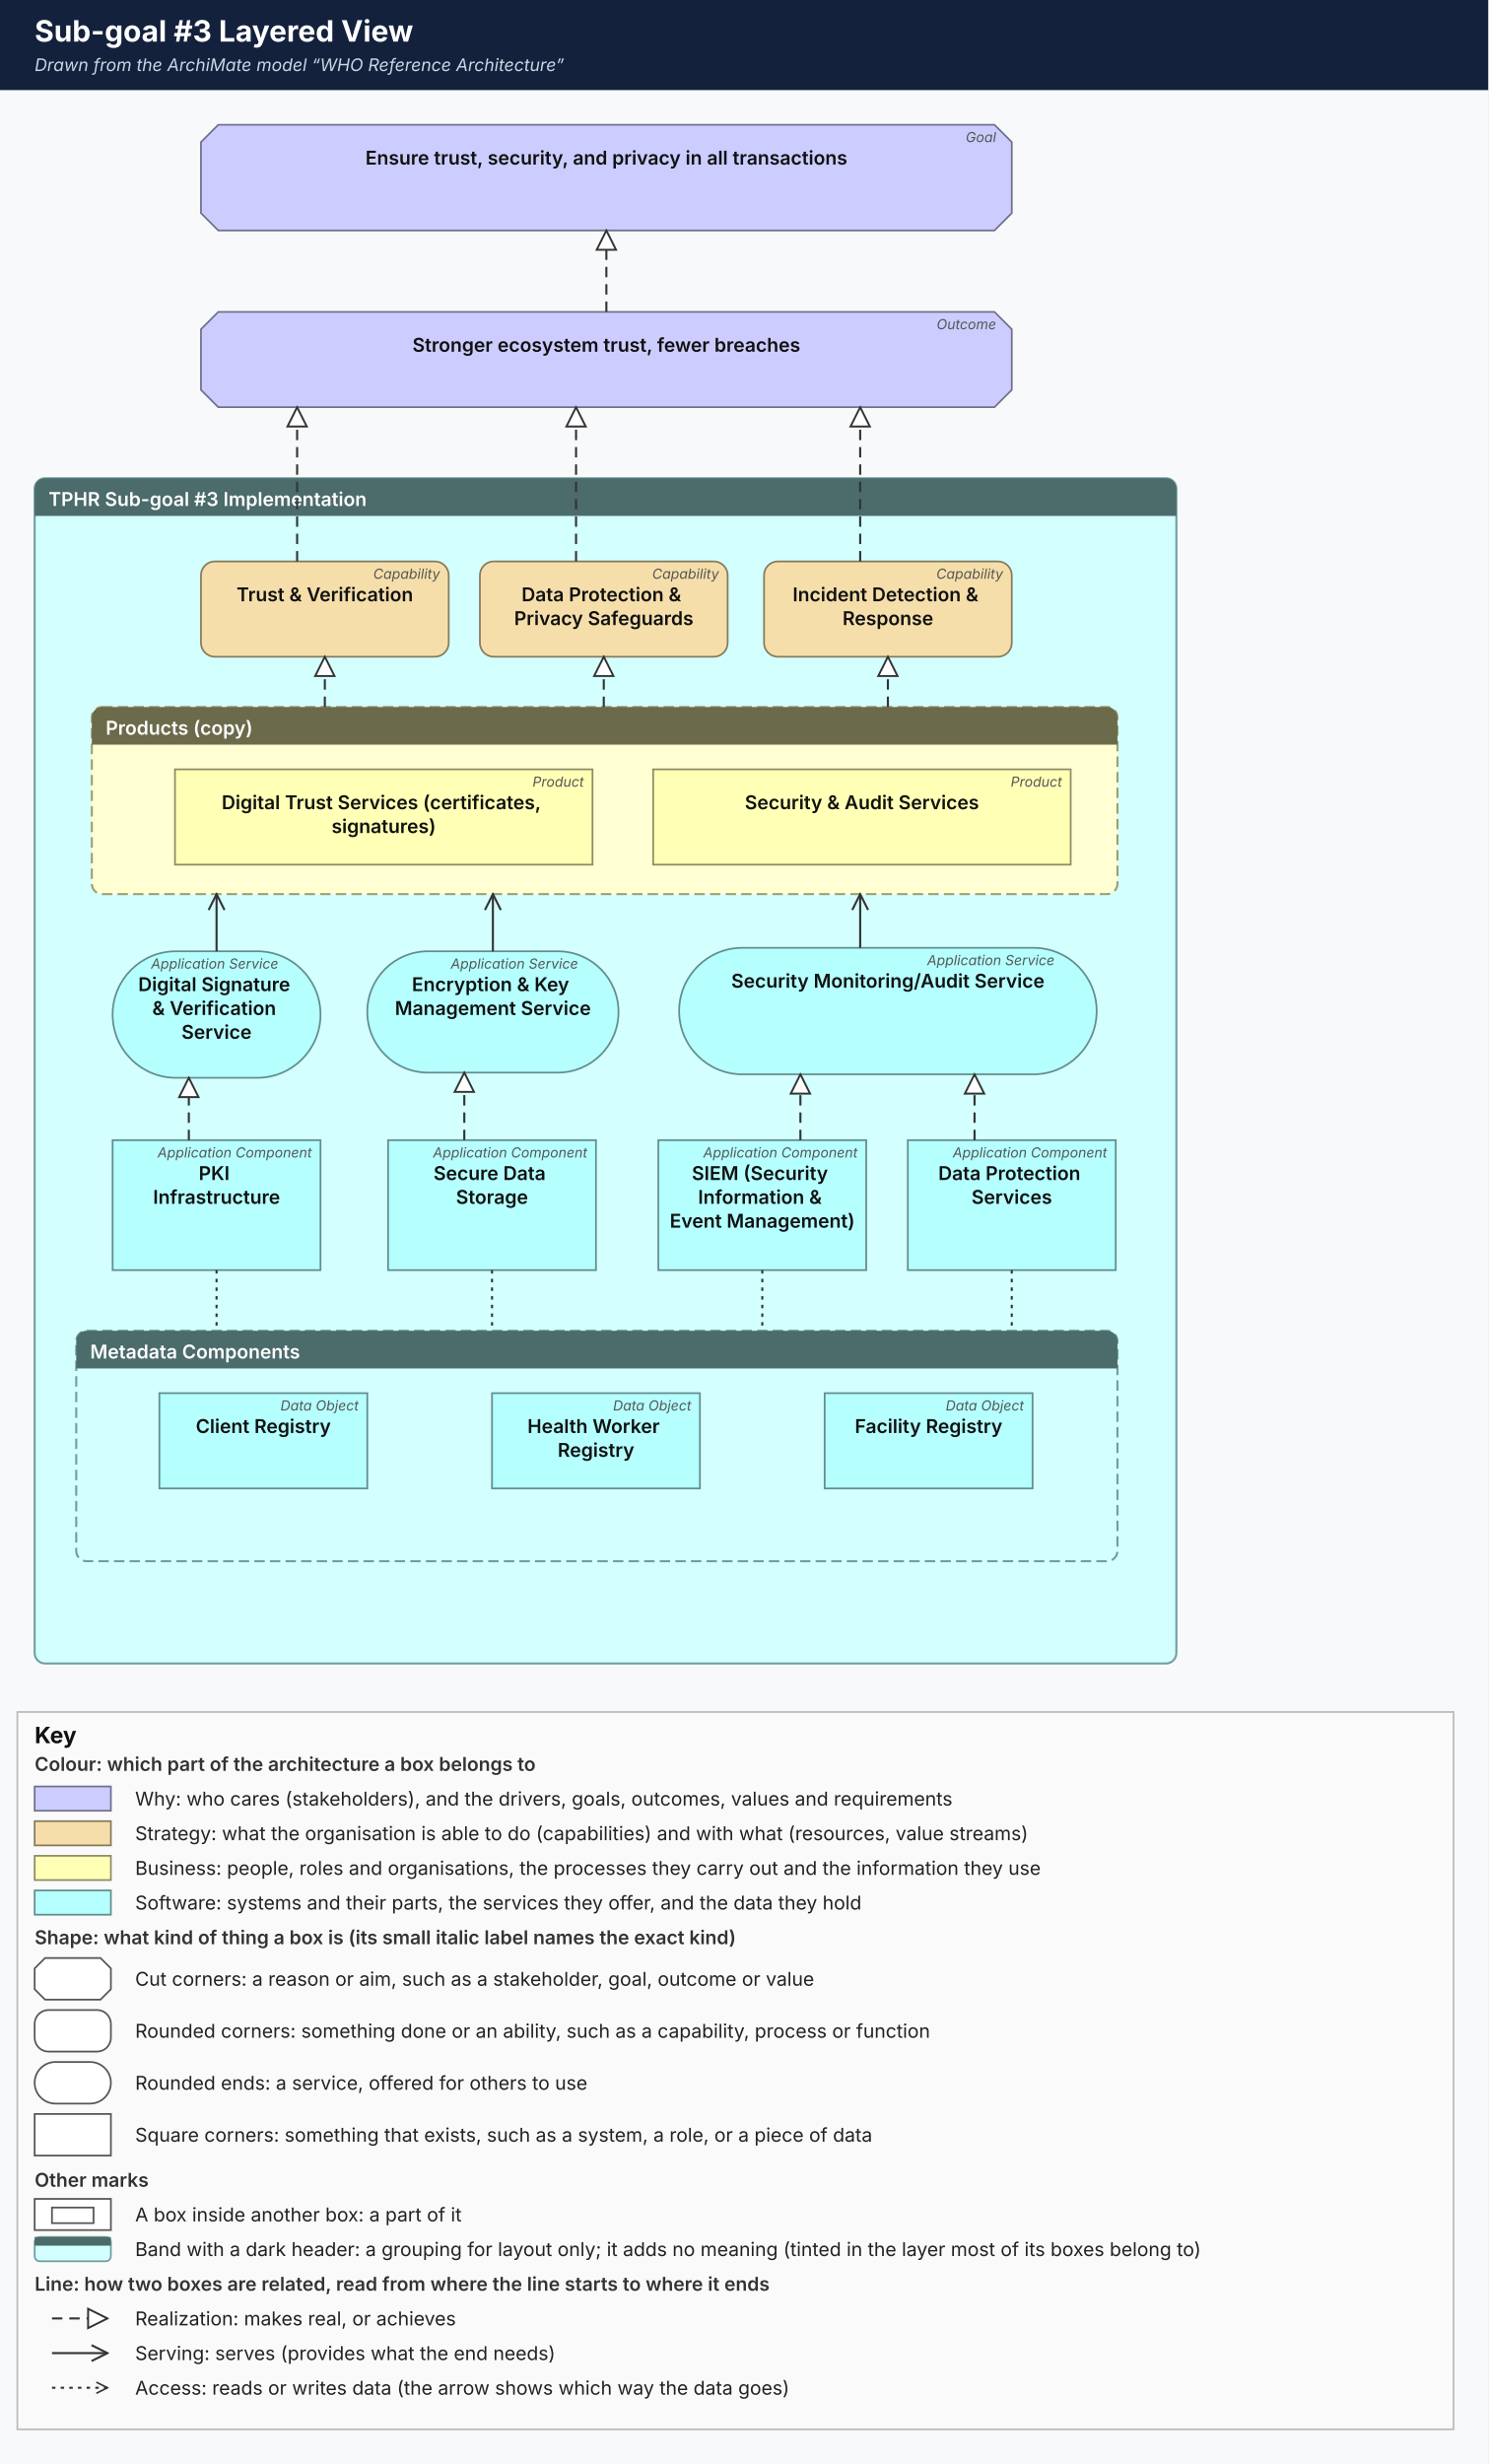
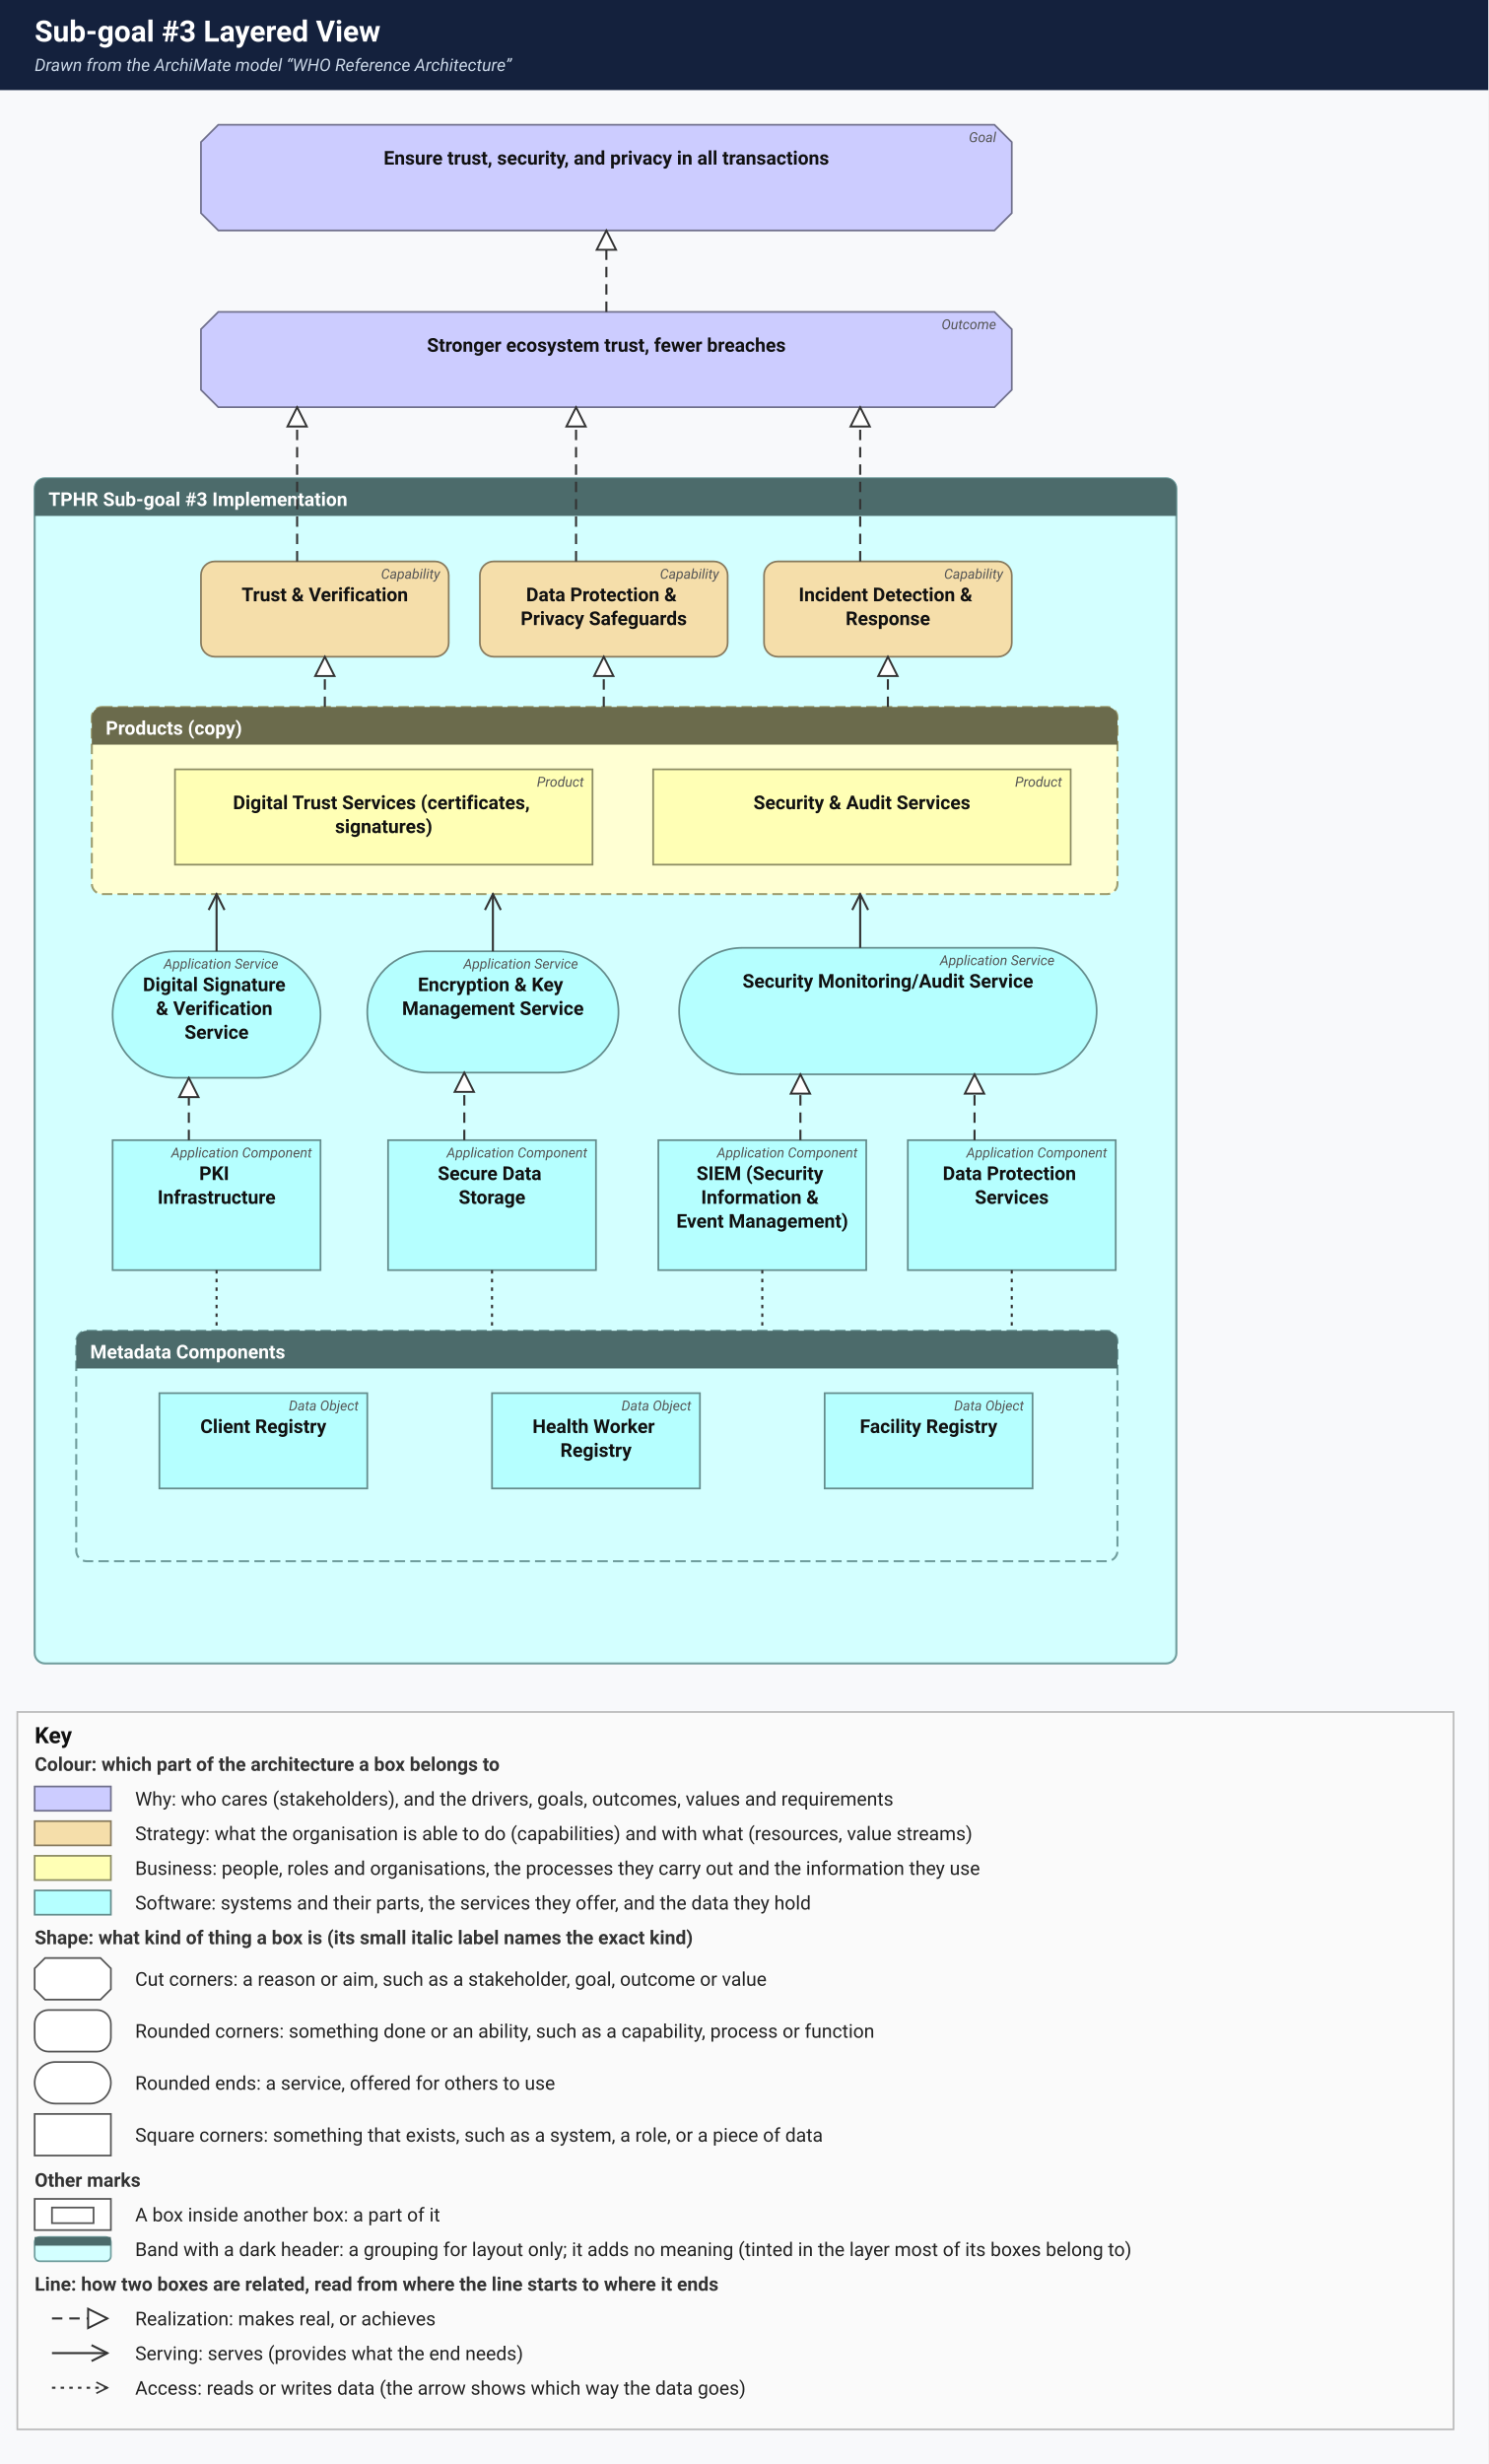
<svg xmlns="http://www.w3.org/2000/svg" viewBox="-1 -54 859 1422" width="859" height="1422" role="img" aria-labelledby="av-title">
  <style>
- .av-name{font:600 11px Inter, "Segoe UI", system-ui, -apple-system, Helvetica, Arial, sans-serif;fill:#111}
- .av-type{font:italic 8px Inter, "Segoe UI", system-ui, -apple-system, Helvetica, Arial, sans-serif;fill:#555}
- .av-group{font:600 11px Inter, "Segoe UI", system-ui, -apple-system, Helvetica, Arial, sans-serif;fill:#333}
- .av-note{font:10px Inter, "Segoe UI", system-ui, -apple-system, Helvetica, Arial, sans-serif;fill:#222}
- .av-key{font:11px Inter, "Segoe UI", system-ui, -apple-system, Helvetica, Arial, sans-serif;fill:#222}
- .av-keyh{font:600 11px Inter, "Segoe UI", system-ui, -apple-system, Helvetica, Arial, sans-serif;fill:#333}
- .av-keyt{font:700 13px Inter, "Segoe UI", system-ui, -apple-system, Helvetica, Arial, sans-serif;fill:#111}
- .av-rel{font:9px Inter, "Segoe UI", system-ui, -apple-system, Helvetica, Arial, sans-serif;fill:#333;paint-order:stroke;stroke:#fff;stroke-width:3px}
+ .av-name{font:600 11px system-ui, -apple-system, "Segoe UI", Roboto, "Helvetica Neue", Arial, "Noto Sans", sans-serif;fill:#111}
+ .av-type{font:italic 8px system-ui, -apple-system, "Segoe UI", Roboto, "Helvetica Neue", Arial, "Noto Sans", sans-serif;fill:#555}
+ .av-group{font:600 11px system-ui, -apple-system, "Segoe UI", Roboto, "Helvetica Neue", Arial, "Noto Sans", sans-serif;fill:#333}
+ .av-note{font:10px system-ui, -apple-system, "Segoe UI", Roboto, "Helvetica Neue", Arial, "Noto Sans", sans-serif;fill:#222}
+ .av-key{font:11px system-ui, -apple-system, "Segoe UI", Roboto, "Helvetica Neue", Arial, "Noto Sans", sans-serif;fill:#222}
+ .av-keyh{font:600 11px system-ui, -apple-system, "Segoe UI", Roboto, "Helvetica Neue", Arial, "Noto Sans", sans-serif;fill:#333}
+ .av-keyt{font:700 13px system-ui, -apple-system, "Segoe UI", Roboto, "Helvetica Neue", Arial, "Noto Sans", sans-serif;fill:#111}
+ .av-rel{font:9px system-ui, -apple-system, "Segoe UI", Roboto, "Helvetica Neue", Arial, "Noto Sans", sans-serif;fill:#333;paint-order:stroke;stroke:#fff;stroke-width:3px}
a:hover rect,a:hover polygon,a:focus rect,a:focus polygon{stroke:#06c;stroke-width:2.5}
</style>
  <defs>
    <marker id="arrow-open" viewBox="0 0 12 12" refX="11" refY="6" markerWidth="11" markerHeight="11" orient="auto-start-reverse" markerUnits="userSpaceOnUse">
      <path d="M1 1 L11 6 L1 11" fill="none" stroke="#333" stroke-width="1.3" />
    </marker>
    <marker id="arrow-filled" viewBox="0 0 12 12" refX="11" refY="6" markerWidth="11" markerHeight="11" orient="auto-start-reverse" markerUnits="userSpaceOnUse">
      <path d="M1 1 L11 6 L1 11 Z" fill="#333" />
    </marker>
    <marker id="arrow-small" viewBox="0 0 10 10" refX="9" refY="5" markerWidth="8" markerHeight="8" orient="auto-start-reverse" markerUnits="userSpaceOnUse">
      <path d="M1 1 L9 5 L1 9" fill="none" stroke="#333" stroke-width="1.2" />
    </marker>
    <marker id="triangle-hollow" viewBox="0 0 14 14" refX="13" refY="7" markerWidth="13" markerHeight="13" orient="auto-start-reverse" markerUnits="userSpaceOnUse">
      <path d="M1 1 L13 7 L1 13 Z" fill="#fff" stroke="#333" stroke-width="1.2" />
    </marker>
    <marker id="diamond-filled" viewBox="0 0 16 10" refX="1" refY="5" markerWidth="16" markerHeight="10" orient="auto-start-reverse" markerUnits="userSpaceOnUse">
      <path d="M1 5 L8 1 L15 5 L8 9 Z" fill="#333" />
    </marker>
    <marker id="diamond-hollow" viewBox="0 0 16 10" refX="1" refY="5" markerWidth="16" markerHeight="10" orient="auto-start-reverse" markerUnits="userSpaceOnUse">
      <path d="M1 5 L8 1 L15 5 L8 9 Z" fill="#fff" stroke="#333" stroke-width="1.2" />
    </marker>
    <marker id="dot" viewBox="0 0 8 8" refX="4" refY="4" markerWidth="7" markerHeight="7" orient="auto" markerUnits="userSpaceOnUse">
      <circle cx="4" cy="4" r="3.2" fill="#333" />
    </marker>
    <pattern id="missing" width="8" height="8" patternUnits="userSpaceOnUse" patternTransform="rotate(45)">
      <rect width="8" height="8" fill="#fff" />
      <line x1="0" y1="0" x2="0" y2="8" stroke="#d33" stroke-width="2" />
    </pattern>
  </defs>
  <rect x="-1" y="-54" width="859" height="1422" fill="#f8f9fb" />
  <rect x="-1" y="-54" width="859" height="52" fill="#14213d" />
-   <text x="19" y="-30" style="font:700 17px Inter, &quot;Segoe UI&quot;, system-ui, -apple-system, Helvetica, Arial, sans-serif;fill:#fff">Sub-goal #3 Layered View</text>
-   <text x="19" y="-13" style="font:italic 10px Inter, &quot;Segoe UI&quot;, system-ui, -apple-system, Helvetica, Arial, sans-serif;fill:#c9d6e6">Drawn from the ArchiMate model “WHO Reference Architecture”</text>
+   <text x="19" y="-30" style="font:700 17px system-ui, -apple-system, &quot;Segoe UI&quot;, Roboto, &quot;Helvetica Neue&quot;, Arial, &quot;Noto Sans&quot;, sans-serif;fill:#fff">Sub-goal #3 Layered View</text>
+   <text x="19" y="-13" style="font:italic 10px system-ui, -apple-system, &quot;Segoe UI&quot;, Roboto, &quot;Helvetica Neue&quot;, Arial, &quot;Noto Sans&quot;, sans-serif;fill:#c9d6e6">Drawn from the ArchiMate model “WHO Reference Architecture”</text>
  <a href="../../../en/dpi-h-ra/archimate/0.2.0-draft.2/element/ensure-trust-security-and-privacy-in-all-transactions/" target="_top">
    <polygon points="125,18 573,18 583,28 583,69 573,79 125,79 115,69 115,28" fill="#ccccff" stroke="#70708c" stroke-width="1" />
    <text class="av-type" x="574" y="28" text-anchor="end">Goal</text>
    <text class="av-name" x="349" y="41" text-anchor="middle">
      <tspan x="349" dy="0">Ensure trust, security, and privacy in all transactions</tspan>
    </text>
  </a>
  <a href="../../../en/dpi-h-ra/archimate/0.2.0-draft.2/element/stronger-ecosystem-trust-fewer-breaches/" target="_top">
    <polygon points="125,126 573,126 583,136 583,171 573,181 125,181 115,171 115,136" fill="#ccccff" stroke="#70708c" stroke-width="1" />
    <text class="av-type" x="574" y="136" text-anchor="end">Outcome</text>
    <text class="av-name" x="349" y="149" text-anchor="middle">
      <tspan x="349" dy="0">Stronger ecosystem trust, fewer breaches</tspan>
    </text>
  </a>
  <g class="av-g">
    <rect x="19" y="222" width="659" height="684" rx="6" fill="#d3ffff" stroke="#709e9e" stroke-width="1.2" />
    <path d="M19 228 a6 6 0 0 1 6 -6 h647 a6 6 0 0 1 6 6 v15.75 h-659 z" fill="#4c6b6b" />
    <text class="av-group" x="27" y="238" style="fill:#fff">TPHR Sub-goal #3 Implementation</text>
  </g>
  <a href="../../../en/dpi-h-ra/archimate/0.2.0-draft.2/element/products-copy/" target="_top">
    <rect x="52" y="354" width="592" height="108" rx="6" fill="#ffffd3" stroke="#9e9e70" stroke-width="1.2" stroke-dasharray="6 3" />
    <path d="M52 360 a6 6 0 0 1 6 -6 h580 a6 6 0 0 1 6 6 v15.75 h-592 z" fill="#6b6b4c" />
    <text class="av-group" x="60" y="370" style="fill:#fff">Products (copy)</text>
  </a>
  <a href="../../../en/dpi-h-ra/archimate/0.2.0-draft.2/element/digital-trust-services-certificates-signatures/" target="_top">
    <rect x="100" y="390" width="241" height="55" fill="#ffffb5" stroke="#8c8c64" stroke-width="1" />
    <text class="av-type" x="336" y="400" text-anchor="end">Product</text>
    <text class="av-name" x="220.5" y="413" text-anchor="middle">
      <tspan x="220.5" dy="0">Digital Trust Services (certificates,</tspan>
      <tspan x="220.5" dy="13.75">signatures)</tspan>
    </text>
  </a>
  <a href="../../../en/dpi-h-ra/archimate/0.2.0-draft.2/element/security-audit-services/" target="_top">
    <rect x="376" y="390" width="241" height="55" fill="#ffffb5" stroke="#8c8c64" stroke-width="1" />
    <text class="av-type" x="612" y="400" text-anchor="end">Product</text>
    <text class="av-name" x="496.5" y="413" text-anchor="middle">
      <tspan x="496.5" dy="0">Security &amp; Audit Services</tspan>
    </text>
  </a>
  <a href="../../../en/dpi-h-ra/archimate/0.2.0-draft.2/element/secure-data-storage/" target="_top">
    <rect x="223" y="604" width="120" height="75" fill="#b5ffff" stroke="#648c8c" stroke-width="1" />
    <text class="av-type" x="338" y="614" text-anchor="end">Application Component</text>
    <text class="av-name" x="283" y="627" text-anchor="middle">
      <tspan x="283" dy="0">Secure Data</tspan>
      <tspan x="283" dy="13.75">Storage</tspan>
    </text>
  </a>
  <a href="../../../en/dpi-h-ra/archimate/0.2.0-draft.2/element/metadata-components-c67c/" target="_top">
    <rect x="43" y="714" width="601" height="133" rx="6" fill="#d3ffff" stroke="#709e9e" stroke-width="1.2" stroke-dasharray="6 3" />
    <path d="M43 720 a6 6 0 0 1 6 -6 h589 a6 6 0 0 1 6 6 v15.75 h-601 z" fill="#4c6b6b" />
    <text class="av-group" x="51" y="730" style="fill:#fff">Metadata Components</text>
  </a>
  <a href="../../../en/dpi-h-ra/archimate/0.2.0-draft.2/element/client-registry-50b8/" target="_top">
    <rect x="91" y="750" width="120" height="55" fill="#b5ffff" stroke="#648c8c" stroke-width="1" />
    <text class="av-type" x="206" y="760" text-anchor="end">Data Object</text>
    <text class="av-name" x="151" y="773" text-anchor="middle">
      <tspan x="151" dy="0">Client Registry</tspan>
    </text>
  </a>
  <a href="../../../en/dpi-h-ra/archimate/0.2.0-draft.2/element/facility-registry/" target="_top">
    <rect x="475" y="750" width="120" height="55" fill="#b5ffff" stroke="#648c8c" stroke-width="1" />
    <text class="av-type" x="590" y="760" text-anchor="end">Data Object</text>
    <text class="av-name" x="535" y="773" text-anchor="middle">
      <tspan x="535" dy="0">Facility Registry</tspan>
    </text>
  </a>
  <a href="../../../en/dpi-h-ra/archimate/0.2.0-draft.2/element/health-worker-registry/" target="_top">
    <rect x="283" y="750" width="120" height="55" fill="#b5ffff" stroke="#648c8c" stroke-width="1" />
    <text class="av-type" x="398" y="760" text-anchor="end">Data Object</text>
    <text class="av-name" x="343" y="773" text-anchor="middle">
      <tspan x="343" dy="0">Health Worker</tspan>
      <tspan x="343" dy="13.75">Registry</tspan>
    </text>
  </a>
  <a href="../../../en/dpi-h-ra/archimate/0.2.0-draft.2/element/siem-security-information-event-management/" target="_top">
    <rect x="379" y="604" width="120" height="75" fill="#b5ffff" stroke="#648c8c" stroke-width="1" />
    <text class="av-type" x="494" y="614" text-anchor="end">Application Component</text>
    <text class="av-name" x="439" y="627" text-anchor="middle">
      <tspan x="439" dy="0">SIEM (Security</tspan>
      <tspan x="439" dy="13.75">Information &amp;</tspan>
      <tspan x="439" dy="13.75">Event Management)</tspan>
    </text>
  </a>
  <a href="../../../en/dpi-h-ra/archimate/0.2.0-draft.2/element/pki-infrastructure/" target="_top">
    <rect x="64" y="604" width="120" height="75" fill="#b5ffff" stroke="#648c8c" stroke-width="1" />
    <text class="av-type" x="179" y="614" text-anchor="end">Application Component</text>
    <text class="av-name" x="124" y="627" text-anchor="middle">
      <tspan x="124" dy="0">PKI</tspan>
      <tspan x="124" dy="13.75">Infrastructure</tspan>
    </text>
  </a>
  <a href="../../../en/dpi-h-ra/archimate/0.2.0-draft.2/element/data-protection-services/" target="_top">
    <rect x="523" y="604" width="120" height="75" fill="#b5ffff" stroke="#648c8c" stroke-width="1" />
    <text class="av-type" x="638" y="614" text-anchor="end">Application Component</text>
    <text class="av-name" x="583" y="627" text-anchor="middle">
      <tspan x="583" dy="0">Data Protection</tspan>
      <tspan x="583" dy="13.75">Services</tspan>
    </text>
  </a>
  <a href="../../../en/dpi-h-ra/archimate/0.2.0-draft.2/element/data-protection-privacy-safeguards/" target="_top">
    <rect x="276" y="270" width="143" height="55" rx="8" fill="#f5deaa" stroke="#877a5e" stroke-width="1" />
    <text class="av-type" x="414" y="280" text-anchor="end">Capability</text>
    <text class="av-name" x="347.5" y="293" text-anchor="middle">
      <tspan x="347.5" dy="0">Data Protection &amp;</tspan>
      <tspan x="347.5" dy="13.75">Privacy Safeguards</tspan>
    </text>
  </a>
  <a href="../../../en/dpi-h-ra/archimate/0.2.0-draft.2/element/trust-verification-6d40/" target="_top">
    <rect x="115" y="270" width="143" height="55" rx="8" fill="#f5deaa" stroke="#877a5e" stroke-width="1" />
    <text class="av-type" x="253" y="280" text-anchor="end">Capability</text>
    <text class="av-name" x="186.5" y="293" text-anchor="middle">
      <tspan x="186.5" dy="0">Trust &amp; Verification</tspan>
    </text>
  </a>
  <a href="../../../en/dpi-h-ra/archimate/0.2.0-draft.2/element/incident-detection-response-b94b/" target="_top">
    <rect x="440" y="270" width="143" height="55" rx="8" fill="#f5deaa" stroke="#877a5e" stroke-width="1" />
    <text class="av-type" x="578" y="280" text-anchor="end">Capability</text>
    <text class="av-name" x="511.5" y="293" text-anchor="middle">
      <tspan x="511.5" dy="0">Incident Detection &amp;</tspan>
      <tspan x="511.5" dy="13.75">Response</tspan>
    </text>
  </a>
  <a href="../../../en/dpi-h-ra/archimate/0.2.0-draft.2/element/digital-signature-verification-service/" target="_top">
    <rect x="64" y="495" width="120" height="73" rx="36.5" fill="#b5ffff" stroke="#648c8c" stroke-width="1" />
    <text class="av-type" x="159.667" y="505" text-anchor="end">Application Service</text>
    <text class="av-name" x="124" y="518" text-anchor="middle">
      <tspan x="124" dy="0">Digital Signature</tspan>
      <tspan x="124" dy="13.75">&amp; Verification</tspan>
      <tspan x="124" dy="13.75">Service</tspan>
    </text>
  </a>
  <a href="../../../en/dpi-h-ra/archimate/0.2.0-draft.2/element/encryption-key-management-service/" target="_top">
    <rect x="211" y="495" width="145" height="70" rx="35" fill="#b5ffff" stroke="#648c8c" stroke-width="1" />
    <text class="av-type" x="332.667" y="505" text-anchor="end">Application Service</text>
    <text class="av-name" x="283.5" y="518" text-anchor="middle">
      <tspan x="283.5" dy="0">Encryption &amp; Key</tspan>
      <tspan x="283.5" dy="13.75">Management Service</tspan>
    </text>
  </a>
  <a href="../../../en/dpi-h-ra/archimate/0.2.0-draft.2/element/security-monitoring-audit-service/" target="_top">
    <rect x="391" y="493" width="241" height="73" rx="36.5" fill="#b5ffff" stroke="#648c8c" stroke-width="1" />
    <text class="av-type" x="607.667" y="503" text-anchor="end">Application Service</text>
    <text class="av-name" x="511.5" y="516" text-anchor="middle">
      <tspan x="511.5" dy="0">Security Monitoring/Audit Service</tspan>
    </text>
  </a>
  <a href="../../../en/dpi-h-ra/archimate/0.2.0-draft.2/relationship/id-fbb1f40fcbfa4da5b44e1047d0db0e5e/" target="_top">
    <path d="M349 126 L349 79" fill="none" stroke="#333" stroke-width="1.2" stroke-dasharray="6 4" marker-end="url(#triangle-hollow)" />
    <path d="M349 126 L349 79" fill="none" stroke="transparent" stroke-width="8" />
  </a>
  <a href="../../../en/dpi-h-ra/archimate/0.2.0-draft.2/relationship/id-fd4c0008128c4520856c330de211774e/" target="_top">
    <path d="M347.5 354 L347.5 325" fill="none" stroke="#333" stroke-width="1.2" stroke-dasharray="6 4" marker-end="url(#triangle-hollow)" />
    <path d="M347.5 354 L347.5 325" fill="none" stroke="transparent" stroke-width="8" />
  </a>
  <a href="../../../en/dpi-h-ra/archimate/0.2.0-draft.2/relationship/id-ab3d206329174a909140293708acb68c/" target="_top">
    <path d="M186.5 354 L186.5 325" fill="none" stroke="#333" stroke-width="1.2" stroke-dasharray="6 4" marker-end="url(#triangle-hollow)" />
    <path d="M186.5 354 L186.5 325" fill="none" stroke="transparent" stroke-width="8" />
  </a>
  <a href="../../../en/dpi-h-ra/archimate/0.2.0-draft.2/relationship/id-53ab06a1253847f3a7157ef578002e19/" target="_top">
    <path d="M511.5 354 L511.5 325" fill="none" stroke="#333" stroke-width="1.2" stroke-dasharray="6 4" marker-end="url(#triangle-hollow)" />
    <path d="M511.5 354 L511.5 325" fill="none" stroke="transparent" stroke-width="8" />
  </a>
  <a href="../../../en/dpi-h-ra/archimate/0.2.0-draft.2/relationship/id-e0b99d7d65b341938cdf31c1277c5861/" target="_top">
    <path d="M283 679 L283 714" fill="none" stroke="#333" stroke-width="1.2" stroke-dasharray="2 3" />
    <path d="M283 679 L283 714" fill="none" stroke="transparent" stroke-width="8" />
  </a>
  <a href="../../../en/dpi-h-ra/archimate/0.2.0-draft.2/relationship/id-5c53e219fd0f446ab5aaab04f1137f63/" target="_top">
    <path d="M267 604 L267 565" fill="none" stroke="#333" stroke-width="1.2" stroke-dasharray="6 4" marker-end="url(#triangle-hollow)" />
    <path d="M267 604 L267 565" fill="none" stroke="transparent" stroke-width="8" />
  </a>
  <a href="../../../en/dpi-h-ra/archimate/0.2.0-draft.2/relationship/id-fb40aed4dc7d4851a7d00a91410e87f8/" target="_top">
    <path d="M439 679 L439 714" fill="none" stroke="#333" stroke-width="1.2" stroke-dasharray="2 3" />
    <path d="M439 679 L439 714" fill="none" stroke="transparent" stroke-width="8" />
  </a>
  <a href="../../../en/dpi-h-ra/archimate/0.2.0-draft.2/relationship/id-b2668bb0f03649a49d7132b80463553a/" target="_top">
    <path d="M461 604 L461 566" fill="none" stroke="#333" stroke-width="1.2" stroke-dasharray="6 4" marker-end="url(#triangle-hollow)" />
    <path d="M461 604 L461 566" fill="none" stroke="transparent" stroke-width="8" />
  </a>
  <a href="../../../en/dpi-h-ra/archimate/0.2.0-draft.2/relationship/id-a603f69d8556402b9f464c942b1600bf/" target="_top">
    <path d="M124 679 L124 714" fill="none" stroke="#333" stroke-width="1.2" stroke-dasharray="2 3" />
    <path d="M124 679 L124 714" fill="none" stroke="transparent" stroke-width="8" />
  </a>
  <a href="../../../en/dpi-h-ra/archimate/0.2.0-draft.2/relationship/id-9a44235d21264d56ab43b935afe88675/" target="_top">
    <path d="M108 604 L108 568" fill="none" stroke="#333" stroke-width="1.2" stroke-dasharray="6 4" marker-end="url(#triangle-hollow)" />
    <path d="M108 604 L108 568" fill="none" stroke="transparent" stroke-width="8" />
  </a>
  <a href="../../../en/dpi-h-ra/archimate/0.2.0-draft.2/relationship/id-89d3df2ddff94647b1b3576ff36bdb1a/" target="_top">
    <path d="M583 679 L583 714" fill="none" stroke="#333" stroke-width="1.2" stroke-dasharray="2 3" />
    <path d="M583 679 L583 714" fill="none" stroke="transparent" stroke-width="8" />
  </a>
  <a href="../../../en/dpi-h-ra/archimate/0.2.0-draft.2/relationship/id-a30d602879574d40bfca2497b99797a2/" target="_top">
    <path d="M561.5 604 L561.5 566" fill="none" stroke="#333" stroke-width="1.2" stroke-dasharray="6 4" marker-end="url(#triangle-hollow)" />
    <path d="M561.5 604 L561.5 566" fill="none" stroke="transparent" stroke-width="8" />
  </a>
  <a href="../../../en/dpi-h-ra/archimate/0.2.0-draft.2/relationship/id-f537fcd8cc39444aae598d38f6a6b36b/" target="_top">
    <path d="M331.5 270 L331.5 181" fill="none" stroke="#333" stroke-width="1.2" stroke-dasharray="6 4" marker-end="url(#triangle-hollow)" />
    <path d="M331.5 270 L331.5 181" fill="none" stroke="transparent" stroke-width="8" />
  </a>
  <a href="../../../en/dpi-h-ra/archimate/0.2.0-draft.2/relationship/id-8d15716e47b246d6abf62bd5d74176cc/" target="_top">
    <path d="M170.5 270 L170.5 181" fill="none" stroke="#333" stroke-width="1.2" stroke-dasharray="6 4" marker-end="url(#triangle-hollow)" />
    <path d="M170.5 270 L170.5 181" fill="none" stroke="transparent" stroke-width="8" />
  </a>
  <a href="../../../en/dpi-h-ra/archimate/0.2.0-draft.2/relationship/id-1890454e15304cda9c031aaf084536fb/" target="_top">
    <path d="M495.5 270 L495.5 181" fill="none" stroke="#333" stroke-width="1.2" stroke-dasharray="6 4" marker-end="url(#triangle-hollow)" />
    <path d="M495.5 270 L495.5 181" fill="none" stroke="transparent" stroke-width="8" />
  </a>
  <a href="../../../en/dpi-h-ra/archimate/0.2.0-draft.2/relationship/id-16f7e3b0cf184363800df7b38d0c0dd5/" target="_top">
    <path d="M124 495 L124 462" fill="none" stroke="#333" stroke-width="1.2" marker-end="url(#arrow-open)" />
    <path d="M124 495 L124 462" fill="none" stroke="transparent" stroke-width="8" />
  </a>
  <a href="../../../en/dpi-h-ra/archimate/0.2.0-draft.2/relationship/id-8417f3a2a362417eb07265a45d717449/" target="_top">
    <path d="M283.5 495 L283.5 462" fill="none" stroke="#333" stroke-width="1.2" marker-end="url(#arrow-open)" />
    <path d="M283.5 495 L283.5 462" fill="none" stroke="transparent" stroke-width="8" />
  </a>
  <a href="../../../en/dpi-h-ra/archimate/0.2.0-draft.2/relationship/id-35d8aa6d2cdf4594a08c6e977d17f22f/" target="_top">
    <path d="M495.5 493 L495.5 462" fill="none" stroke="#333" stroke-width="1.2" marker-end="url(#arrow-open)" />
    <path d="M495.5 493 L495.5 462" fill="none" stroke="transparent" stroke-width="8" />
  </a>
  <g class="av-legend">
    <rect x="9" y="934" width="829" height="414" fill="#fafafa" stroke="#bbb" />
    <text class="av-keyt" x="19" y="952">Key</text>
    <text class="av-keyh" x="19" y="968">Colour: which part of the architecture a box belongs to</text>
    <rect x="19" y="977" width="44" height="14" fill="#ccccff" stroke="#70708c" />
    <text class="av-key" x="77" y="988">Why: who cares (stakeholders), and the drivers, goals, outcomes, values and requirements</text>
    <rect x="19" y="997" width="44" height="14" fill="#f5deaa" stroke="#877a5e" />
    <text class="av-key" x="77" y="1008">Strategy: what the organisation is able to do (capabilities) and with what (resources, value streams)</text>
    <rect x="19" y="1017" width="44" height="14" fill="#ffffb5" stroke="#8c8c64" />
    <text class="av-key" x="77" y="1028">Business: people, roles and organisations, the processes they carry out and the information they use</text>
    <rect x="19" y="1037" width="44" height="14" fill="#b5ffff" stroke="#648c8c" />
    <text class="av-key" x="77" y="1048">Software: systems and their parts, the services they offer, and the data they hold</text>
    <text class="av-keyh" x="19" y="1068">Shape: what kind of thing a box is (its small italic label names the exact kind)</text>
    <polygon points="25,1076 57,1076 63,1082 63,1094 57,1100 25,1100 19,1094 19,1082" fill="#fff" stroke="#555" />
    <text class="av-key" x="77" y="1092">Cut corners: a reason or aim, such as a stakeholder, goal, outcome or value</text>
    <rect x="19" y="1106" width="44" height="24" rx="8" fill="#fff" stroke="#555" />
    <text class="av-key" x="77" y="1122">Rounded corners: something done or an ability, such as a capability, process or function</text>
    <rect x="19" y="1136" width="44" height="24" rx="12" fill="#fff" stroke="#555" />
    <text class="av-key" x="77" y="1152">Rounded ends: a service, offered for others to use</text>
    <rect x="19" y="1166" width="44" height="24" fill="#fff" stroke="#555" />
    <text class="av-key" x="77" y="1182">Square corners: something that exists, such as a system, a role, or a piece of data</text>
    <text class="av-keyh" x="19" y="1208">Other marks</text>
    <rect x="19" y="1215" width="44" height="18" fill="#fff" stroke="#555" />
    <rect x="29" y="1220" width="24" height="9" fill="#fff" stroke="#555" />
    <text class="av-key" x="77" y="1228">A box inside another box: a part of it</text>
    <rect x="19" y="1237" width="44" height="14" rx="3" fill="#d3ffff" stroke="#709e9e" />
    <rect x="19" y="1237" width="44" height="5" fill="#4c6b6b" />
    <text class="av-key" x="77" y="1248">Band with a dark header: a grouping for layout only; it adds no meaning (tinted in the layer most of its boxes belong to)</text>
    <text class="av-keyh" x="19" y="1268">Line: how two boxes are related, read from where the line starts to where it ends</text>
    <path d="M29 1284 L61 1284" fill="none" stroke="#333" stroke-width="1.2" stroke-dasharray="6 4" marker-end="url(#triangle-hollow)" />
    <text class="av-key" x="77" y="1288">Realization: makes real, or achieves</text>
    <path d="M29 1304 L61 1304" fill="none" stroke="#333" stroke-width="1.2" marker-end="url(#arrow-open)" />
    <text class="av-key" x="77" y="1308">Serving: serves (provides what the end needs)</text>
    <path d="M29 1324 L61 1324" fill="none" stroke="#333" stroke-width="1.2" stroke-dasharray="2 3" marker-end="url(#arrow-small)" />
    <text class="av-key" x="77" y="1328">Access: reads or writes data (the arrow shows which way the data goes)</text>
  </g>
</svg>
